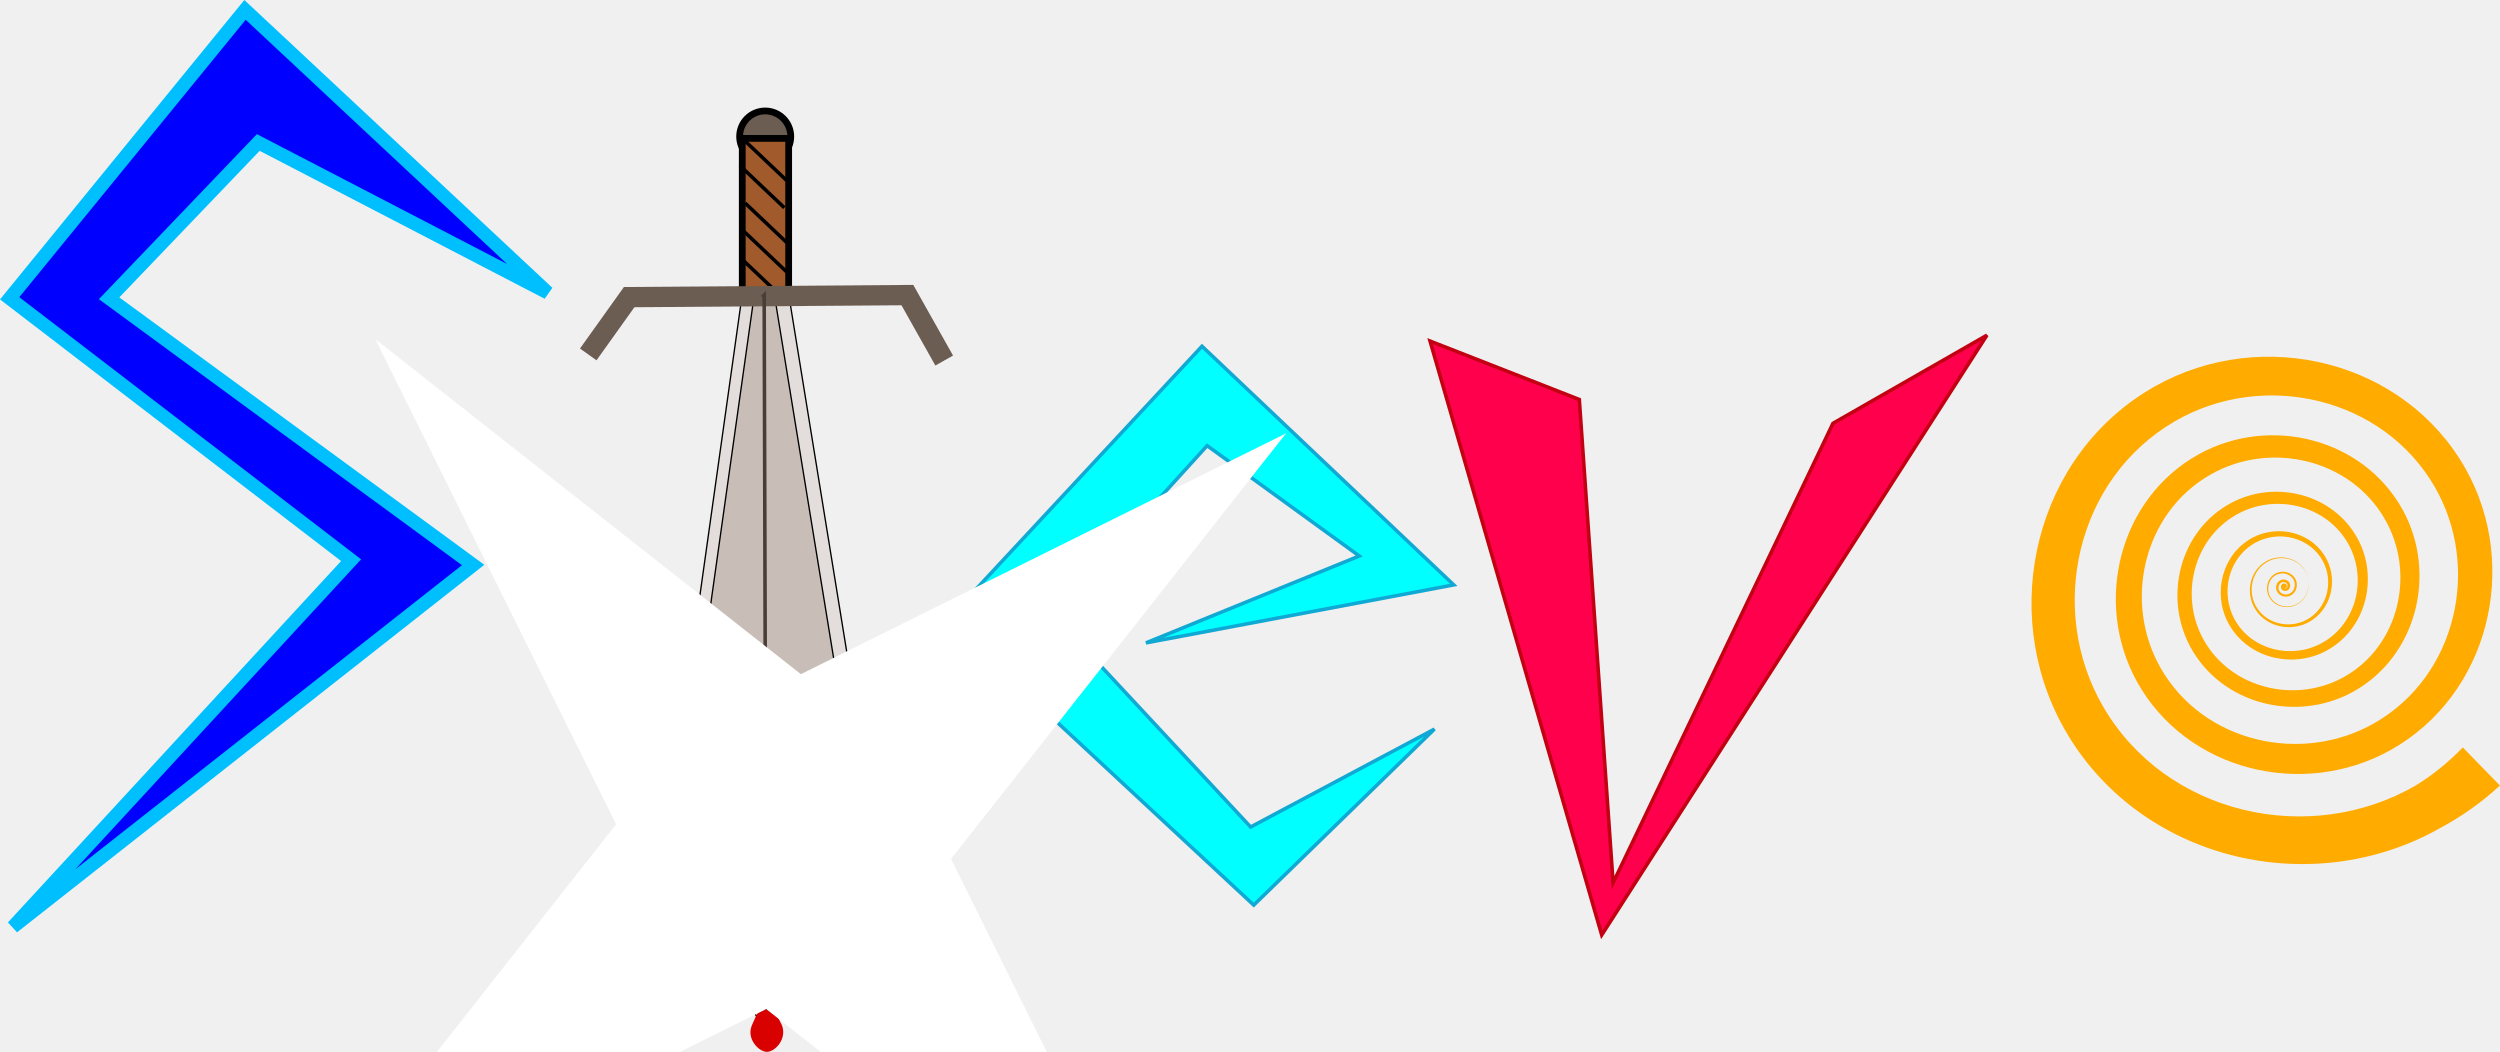
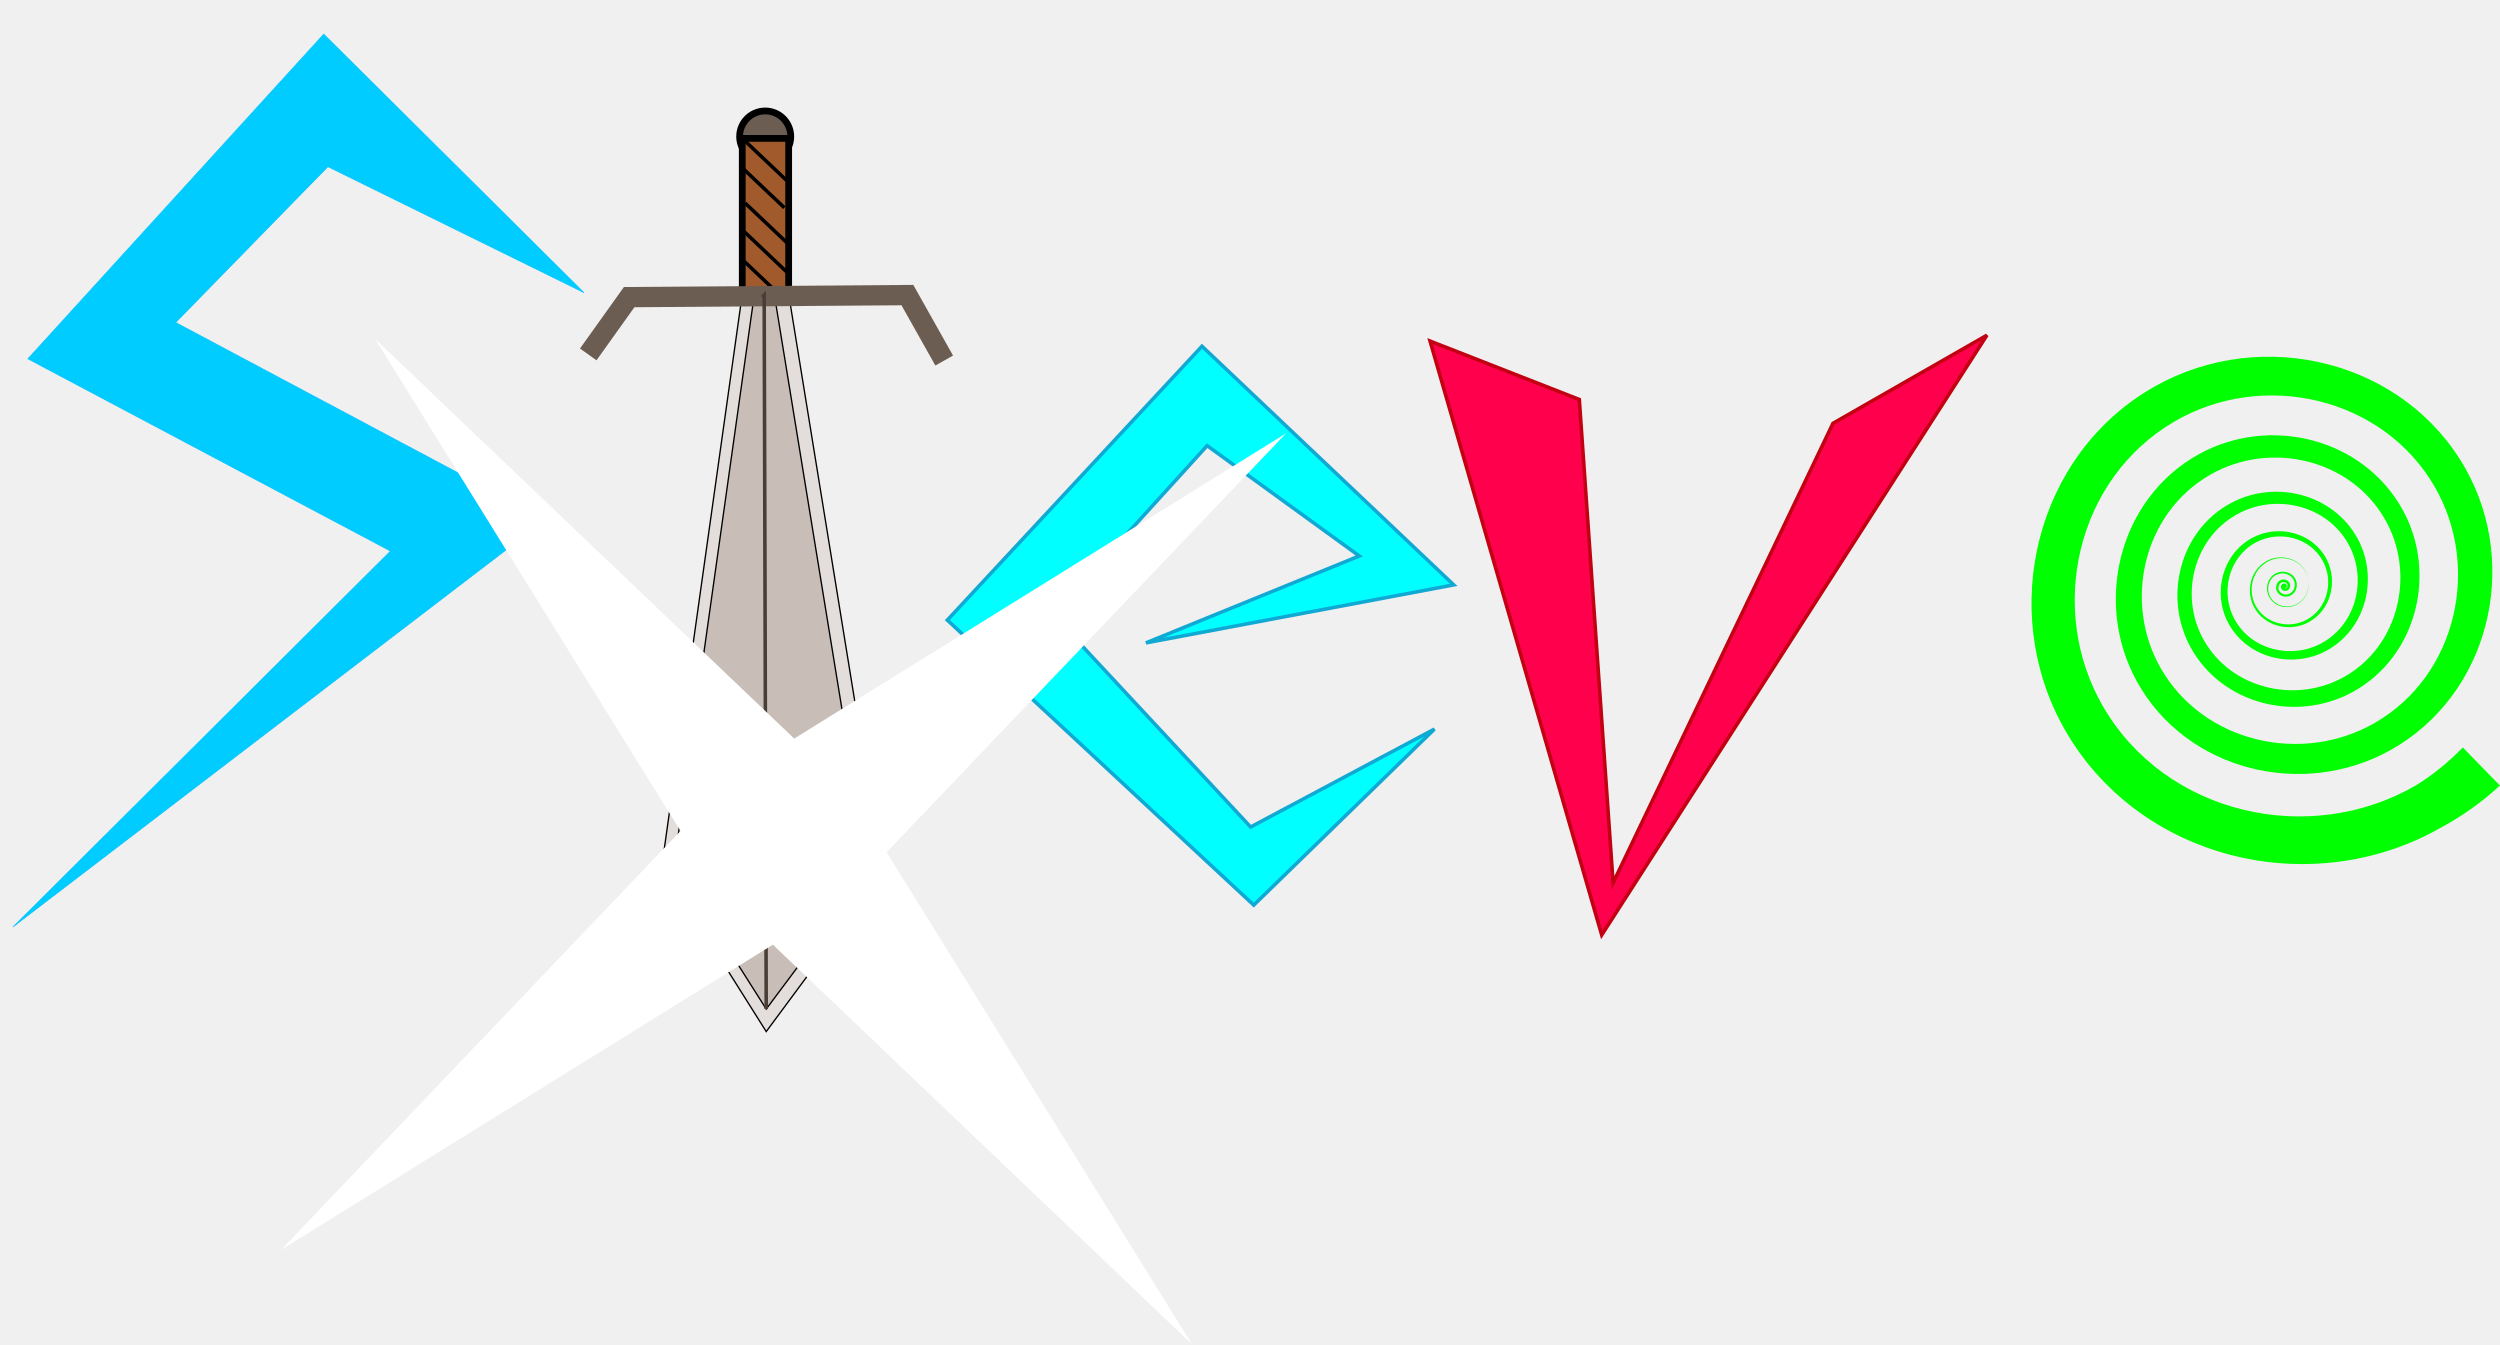
- <svg xmlns="http://www.w3.org/2000/svg" viewBox="0 0 1058.771 445.463" version="1.1" id="svg14" width="1058.771" height="445.463">
+ <svg xmlns="http://www.w3.org/2000/svg" viewBox="0 0 1058.771 569.254" version="1.1" id="svg14" width="1058.771" height="569.254">
  <defs id="defs18">
    </defs>
-   <path style="fill:#0000ff;stroke:#00bfff;stroke-width:5.731;stroke-linecap:butt;stroke-linejoin:miter;stroke-miterlimit:4;stroke-dasharray:none;stroke-opacity:1" d="M 231.986,123.982 103.765,4.185 4.087,126.326 148.691,237.236 5.454,392.594 200.379,239.274 46.205,126.326 109.381,60.342 Z" id="path10" />
+   <path style="fill:#00ccff;fill-opacity:1;stroke:#00bfff;stroke-width:0.25;stroke-linecap:butt;stroke-linejoin:miter;stroke-miterlimit:4;stroke-dasharray:none;stroke-opacity:1" d="M 247.37,123.982 137.099,14.442 11.779,151.967 165.357,233.389 5.454,392.594 231.148,220.044 74.41,136.583 138.868,70.599 Z" id="path10" />
  <circle style="opacity:1;vector-effect:none;fill:#6c5d53;fill-opacity:1;stroke:#000000;stroke-width:2.865;stroke-linecap:butt;stroke-linejoin:miter;stroke-miterlimit:4;stroke-dasharray:none;stroke-dashoffset:0;stroke-opacity:1" id="path14" cx="324.068" cy="57.823" r="10.83" />
  <rect style="opacity:1;vector-effect:none;fill:#a05a2c;fill-opacity:1;stroke:#000000;stroke-width:2.865;stroke-linecap:butt;stroke-linejoin:miter;stroke-miterlimit:4;stroke-dasharray:none;stroke-dashoffset:0;stroke-opacity:1" id="rect12" width="19.655" height="65.984" x="314.353" y="58.609" />
  <path style="fill:none;stroke:#000000;stroke-width:1.516px;stroke-linecap:butt;stroke-linejoin:miter;stroke-opacity:1" d="m 314.353,58.609 18.812,17.842" id="path823" />
  <path style="fill:none;stroke:#000000;stroke-width:1.516px;stroke-linecap:butt;stroke-linejoin:miter;stroke-opacity:1" d="m 313.362,70.129 18.812,17.842" id="path823-3" />
  <path style="fill:none;stroke:#000000;stroke-width:1.516px;stroke-linecap:butt;stroke-linejoin:miter;stroke-opacity:1" d="m 315.59,86.03 18.813,17.842" id="path823-6" />
  <path style="fill:none;stroke:#000000;stroke-width:1.516px;stroke-linecap:butt;stroke-linejoin:miter;stroke-opacity:1" d="m 314.599,97.55 18.813,17.842" id="path823-3-7" />
  <path style="fill:none;stroke:#000000;stroke-width:1.516px;stroke-linecap:butt;stroke-linejoin:miter;stroke-opacity:1" d="m 313.857,109.423 18.813,17.842" id="path823-5" />
  <path style="fill:#e3dedb;stroke:#000000;stroke-width:0.573;stroke-linecap:butt;stroke-linejoin:miter;stroke-opacity:1" d="m 314.353,124.593 -34.039,242.107 44.187,70.18 49.386,-66.714 -39.879,-245.573 z" id="path866" />
-   <path style="opacity:1;vector-effect:none;fill:#d90000;fill-opacity:1;stroke:none;stroke-width:1.355;stroke-linecap:butt;stroke-linejoin:miter;stroke-miterlimit:4;stroke-dasharray:none;stroke-dashoffset:0;stroke-opacity:1" d="m 331.111,434.096 c 2.36,5.82 -2.826,11.367 -6.313,11.367 -3.486,0 -8.873,-5.602 -6.313,-11.367 2.517,-5.668 2.826,-7.117 6.313,-7.117 3.486,0 3.324,1.449 6.313,7.117" id="path4611" />
  <path style="fill:#c8beb7;stroke:#000000;stroke-width:0.573;stroke-linecap:butt;stroke-linejoin:miter;stroke-opacity:1" d="m 319.303,125.837 8.664,-0.867 39.855,244.33 -43.321,58.05 -38.989,-61.516 z" id="path872" />
  <path style="fill:none;stroke:#6c5d53;stroke-width:8.596;stroke-linecap:butt;stroke-linejoin:miter;stroke-opacity:1" d="m 249.123,150.097 17.328,-24.26 117.833,-0.867 15.595,27.725" id="path16" />
  <path style="fill:none;stroke:#483e37;stroke-width:1.516px;stroke-linecap:butt;stroke-linejoin:miter;stroke-opacity:1" d="m 324.501,427.35 -0.866,-302.38 v 0 l -0.866,0.867" id="path868" />
  <path style="fill:#00ffff;stroke:#0fa9d4;stroke-width:1.516px;stroke-linecap:butt;stroke-linejoin:miter;stroke-opacity:1" d="M 485.316,272.261 615.655,247.7 509.048,146.631 401.198,262.618 l 129.774,120.696 76.546,-74.55 -77.865,41.475 -83.59,-89.806 65.17,-71.687 64.416,46.711 z" id="path893" />
  <path style="fill:#ff004c;fill-opacity:1;stroke:#c20012;stroke-width:1.516px;stroke-linecap:butt;stroke-linejoin:miter;stroke-opacity:1" d="m 605.635,144.446 63.211,24.749 14.315,204.7 93.121,-194.605 65.207,-37.331 -163.15,254.011 z" id="path895" />
-   <path style="fill:#ffab00;fill-opacity:1;fill-rule:nonzero;stroke:none;stroke-width:0.5" id="path897" d="m -183.207,146.598 c -0.005,0.004 -0.011,0.006 -0.018,0.007 -0.007,9.7e-4 -0.013,8e-5 -0.018,-0.001 -0.009,-0.003 -0.015,-0.008 -0.017,-0.01 -0.003,-0.003 -0.005,-0.005 -0.006,-0.007 -6.8e-4,-0.001 -0.001,-0.002 -0.002,-0.003 -6e-4,-0.001 -0.001,-0.003 -0.002,-0.005 -0.002,-0.005 -0.002,-0.01 -0.002,-0.015 2.3e-4,-0.005 0.001,-0.01 0.003,-0.014 0.003,-0.008 0.008,-0.013 0.012,-0.016 0.004,-0.003 0.007,-0.005 0.011,-0.007 0.003,-0.001 0.007,-0.003 0.011,-0.003 0.01,-0.001 0.019,7.6e-4 0.027,0.005 0.007,0.004 0.013,0.009 0.016,0.014 0.006,0.008 0.009,0.018 0.009,0.027 -4e-5,0.01 -0.003,0.019 -0.008,0.026 -0.005,0.007 -0.011,0.013 -0.016,0.016 -0.01,0.006 -0.022,0.009 -0.034,0.009 -0.011,-0.001 -0.02,-0.005 -0.028,-0.011 -0.008,-0.006 -0.013,-0.013 -0.017,-0.019 -0.007,-0.013 -0.01,-0.027 -0.008,-0.042 0.002,-0.012 0.007,-0.023 0.014,-0.032 0.007,-0.009 0.015,-0.015 0.024,-0.019 0.016,-0.008 0.034,-0.011 0.052,-0.007 0.014,0.003 0.026,0.01 0.036,0.018 0.01,0.009 0.017,0.019 0.022,0.029 0.01,0.02 0.012,0.044 0.006,0.066 -0.005,0.017 -0.013,0.031 -0.024,0.043 -0.011,0.012 -0.024,0.02 -0.037,0.026 -0.026,0.011 -0.056,0.013 -0.083,0.005 -0.02,-0.006 -0.038,-0.017 -0.052,-0.031 -0.014,-0.014 -0.024,-0.03 -0.031,-0.047 -0.013,-0.033 -0.015,-0.071 -0.003,-0.106 0.009,-0.025 0.023,-0.046 0.04,-0.063 0.017,-0.017 0.038,-0.029 0.059,-0.038 0.042,-0.016 0.09,-0.017 0.134,-7.9e-4 0.031,0.011 0.057,0.029 0.077,0.051 0.021,0.022 0.036,0.048 0.045,0.074 0.019,0.053 0.019,0.114 -0.002,0.168 -0.015,0.037 -0.037,0.069 -0.065,0.094 -0.028,0.025 -0.06,0.043 -0.093,0.055 -0.067,0.023 -0.143,0.022 -0.211,-0.006 -0.046,-0.019 -0.084,-0.048 -0.115,-0.082 -0.03,-0.034 -0.052,-0.074 -0.067,-0.116 -0.028,-0.084 -0.025,-0.179 0.012,-0.262 0.024,-0.056 0.06,-0.102 0.102,-0.139 0.043,-0.037 0.092,-0.063 0.144,-0.08 0.104,-0.033 0.221,-0.028 0.323,0.018 0.135,0.061 0.224,0.175 0.264,0.303 0.04,0.127 0.032,0.271 -0.026,0.396 -0.076,0.162 -0.215,0.268 -0.37,0.316 -0.155,0.047 -0.329,0.036 -0.48,-0.036 -0.194,-0.093 -0.32,-0.26 -0.376,-0.448 -0.056,-0.188 -0.041,-0.398 0.048,-0.579 0.112,-0.23 0.314,-0.38 0.539,-0.446 0.225,-0.065 0.476,-0.047 0.694,0.062 0.272,0.135 0.449,0.375 0.525,0.644 0.076,0.268 0.053,0.567 -0.078,0.825 -0.161,0.319 -0.445,0.527 -0.763,0.616 -0.318,0.089 -0.671,0.06 -0.975,-0.097 -0.372,-0.191 -0.616,-0.525 -0.719,-0.899 -0.103,-0.374 -0.067,-0.788 0.119,-1.145 0.225,-0.433 0.615,-0.716 1.053,-0.835 0.437,-0.119 0.921,-0.075 1.337,0.144 0.501,0.263 0.828,0.717 0.965,1.226 0.137,0.509 0.084,1.071 -0.173,1.553 -0.306,0.576 -0.832,0.953 -1.421,1.11 -0.588,0.157 -1.239,0.094 -1.795,-0.205 -0.661,-0.355 -1.093,-0.96 -1.272,-1.638 -0.179,-0.678 -0.105,-1.425 0.242,-2.065 0.408,-0.754 1.102,-1.248 1.88,-1.452 0.777,-0.204 1.633,-0.117 2.366,0.283 0.858,0.468 1.419,1.26 1.65,2.148 0.231,0.886 0.13,1.863 -0.329,2.698 -0.534,0.972 -1.435,1.608 -2.444,1.869 -1.008,0.26 -2.117,0.144 -3.064,-0.381 -1.097,-0.606 -1.816,-1.627 -2.109,-2.771 -0.293,-1.141 -0.16,-2.396 0.438,-3.468 0.686,-1.235 1.838,-2.044 3.129,-2.373 1.287,-0.328 2.703,-0.176 3.911,0.5 1.385,0.774 2.293,2.07 2.661,3.521 0.367,1.447 0.194,3.038 -0.57,4.395 -0.87,1.549 -2.323,2.564 -3.95,2.974 -1.452,0.366 -3.032,0.248 -4.438,-0.398 -0.164,-0.075 -0.326,-0.158 -0.485,-0.248 -1.731,-0.977 -2.86,-2.604 -3.313,-4.417 -0.455,-1.817 -0.228,-3.805 0.734,-5.494 1.092,-1.922 2.904,-3.173 4.922,-3.673 2.021,-0.502 4.23,-0.245 6.105,0.829 2.125,1.214 3.508,3.225 4.06,5.46 0.552,2.24 0.265,4.686 -0.929,6.761 -1.345,2.344 -3.568,3.869 -6.038,4.476 -2.476,0.608 -5.177,0.287 -7.468,-1.036 -2.58,-1.486 -4.259,-3.936 -4.925,-6.66 -0.668,-2.73 -0.312,-5.707 1.149,-8.231 1.637,-2.834 4.333,-4.679 7.331,-5.411 3.004,-0.733 6.279,-0.34 9.057,1.271 3.108,1.8 5.135,4.762 5.937,8.055 0.804,3.3 0.371,6.898 -1.402,9.949 -1.976,3.405 -5.224,5.627 -8.837,6.507 -3.619,0.881 -7.566,0.406 -10.915,-1.542 -1.079,-0.671 -2.069,-1.476 -2.943,-2.386 l -2.343,2.404 c 1.133,1.045 2.393,1.944 3.744,2.668 4.101,2.329 8.864,2.83 13.175,1.729 4.317,-1.103 8.218,-3.823 10.568,-7.977 2.113,-3.74 2.563,-8.08 1.553,-12.004 -1.011,-3.93 -3.494,-7.477 -7.279,-9.608 -3.399,-1.911 -7.341,-2.312 -10.901,-1.39 -3.566,0.923 -6.78,3.182 -8.708,6.621 -1.723,3.079 -2.08,6.647 -1.24,9.867 0.841,3.225 2.888,6.129 6.003,7.866 2.78,1.548 5.999,1.864 8.901,1.103 2.907,-0.762 5.522,-2.612 7.082,-5.423 1.386,-2.501 1.666,-5.395 0.978,-8.003 -0.689,-2.612 -2.354,-4.959 -4.883,-6.357 -2.242,-1.237 -4.836,-1.485 -7.172,-0.866 -2.34,0.62 -4.441,2.115 -5.689,4.383 -1.101,2.004 -1.32,4.321 -0.765,6.409 0.556,2.091 1.893,3.967 3.922,5.08 0.187,0.103 0.378,0.197 0.571,0.282 1.65,0.73 3.479,0.837 5.141,0.393 1.868,-0.499 3.536,-1.695 4.522,-3.503 0.866,-1.592 1.032,-3.428 0.589,-5.075 -0.446,-1.658 -1.511,-3.137 -3.119,-4.008 -1.409,-0.762 -3.034,-0.906 -4.49,-0.511 -1.466,0.397 -2.771,1.341 -3.538,2.766 -0.667,1.242 -0.791,2.673 -0.441,3.955 0.352,1.289 1.186,2.436 2.441,3.107 1.089,0.581 2.343,0.686 3.466,0.377 1.129,-0.311 2.131,-1.043 2.716,-2.145 0.503,-0.95 0.592,-2.044 0.321,-3.021 -0.273,-0.983 -0.913,-1.855 -1.874,-2.36 -0.824,-0.432 -1.772,-0.508 -2.619,-0.27 -0.851,0.239 -1.604,0.794 -2.039,1.629 -0.369,0.711 -0.432,1.527 -0.226,2.256 0.207,0.732 0.687,1.378 1.406,1.75 0.608,0.313 1.307,0.365 1.929,0.187 0.625,-0.179 1.176,-0.59 1.491,-1.206 0.263,-0.517 0.306,-1.11 0.153,-1.638 -0.153,-0.53 -0.504,-0.995 -1.027,-1.26 -0.435,-0.219 -0.935,-0.253 -1.379,-0.123 -0.445,0.131 -0.835,0.426 -1.055,0.867 -0.181,0.363 -0.208,0.78 -0.098,1.149 0.11,0.37 0.357,0.694 0.724,0.875 0.3,0.147 0.643,0.168 0.948,0.077 0.305,-0.092 0.57,-0.296 0.717,-0.599 0.118,-0.245 0.134,-0.525 0.059,-0.772 -0.076,-0.248 -0.242,-0.462 -0.489,-0.58 -0.197,-0.094 -0.422,-0.106 -0.62,-0.044 -0.199,0.061 -0.369,0.196 -0.463,0.394 -0.073,0.155 -0.082,0.333 -0.032,0.49 0.049,0.156 0.155,0.29 0.311,0.362 0.12,0.055 0.258,0.061 0.379,0.023 0.121,-0.038 0.223,-0.121 0.277,-0.241 0.041,-0.091 0.045,-0.195 0.015,-0.287 -0.029,-0.091 -0.091,-0.167 -0.181,-0.206 -0.067,-0.029 -0.143,-0.032 -0.21,-0.01 -0.033,0.011 -0.063,0.028 -0.088,0.05 -0.025,0.022 -0.046,0.049 -0.06,0.082 -0.02,0.046 -0.022,0.1 -0.006,0.147 0.008,0.023 0.019,0.044 0.034,0.061 0.015,0.017 0.034,0.031 0.056,0.041 0.03,0.013 0.066,0.014 0.097,0.004 0.015,-0.005 0.028,-0.013 0.039,-0.022 0.011,-0.009 0.019,-0.021 0.025,-0.035 0.008,-0.018 0.008,-0.039 0.002,-0.058 -0.003,-0.009 -0.007,-0.016 -0.012,-0.022 -0.005,-0.006 -0.011,-0.01 -0.019,-0.014 -0.008,-0.004 -0.019,-0.004 -0.028,-0.002 -0.004,0.001 -0.007,0.003 -0.009,0.004 -0.002,0.002 -0.004,0.003 -0.005,0.006 -9.6e-4,6.6e-4 -0.002,0.005 -0.002,0.006 -1.3e-4,7.6e-4 -3.7e-4,6.6e-4 -0.001,2e-4 -0.001,-4.8e-4 -0.003,-0.001 -0.004,-9.2e-4 -0.004,-5.2e-4 -0.006,7.6e-4 -0.009,0.003 -0.002,0.001 -0.004,0.003 -0.006,0.006 -0.002,0.003 -0.004,0.007 -0.005,0.011 -0.001,0.007 2.2e-4,0.013 0.003,0.019 0.002,0.003 0.005,0.007 0.009,0.01 0.004,0.003 0.01,0.006 0.015,0.007 0.008,0.001 0.017,-3.4e-4 0.024,-0.005 0.004,-0.002 0.008,-0.006 0.012,-0.011 0.004,-0.005 0.007,-0.012 0.008,-0.019 0.001,-0.009 -9.6e-4,-0.018 -0.006,-0.026 -0.003,-0.004 -0.007,-0.009 -0.012,-0.013 -0.006,-0.004 -0.013,-0.007 -0.021,-0.008 -0.009,-6e-4 -0.018,0.002 -0.026,0.007 -0.004,0.003 -0.009,0.007 -0.013,0.013 -0.004,0.007 -0.007,0.015 -0.007,0.023 1.7e-4,0.009 0.003,0.017 0.008,0.024 0.003,0.004 0.008,0.009 0.015,0.013 0.007,0.004 0.016,0.006 0.025,0.005 0.004,-6.5e-4 0.008,-0.002 0.011,-0.003 0.003,-0.001 0.006,-0.003 0.01,-0.006 0.003,-0.003 0.008,-0.008 0.012,-0.016 0.002,-0.004 0.003,-0.009 0.003,-0.014 2.3e-4,-0.005 -5.5e-4,-0.01 -0.002,-0.015 -7.6e-4,-0.002 -0.002,-0.004 -0.002,-0.005 -6.3e-4,-0.001 -0.001,-0.002 -0.002,-0.003 -0.001,-0.002 -0.003,-0.005 -0.006,-0.007 -0.002,-0.002 -0.008,-0.007 -0.017,-0.01 -0.005,-0.001 -0.011,-0.002 -0.018,-0.001 -0.007,9.8e-4 -0.013,0.004 -0.018,0.007 l 0.056,0.009 z" transform="matrix(-6.712023,0,0,6.712023,-262.3293,-735.3949)" />
-   <path style="opacity:1;vector-effect:none;fill:#ffffff;fill-opacity:1;stroke:none;stroke-width:3.921;stroke-linecap:butt;stroke-linejoin:miter;stroke-miterlimit:4;stroke-dasharray:none;stroke-dashoffset:0;stroke-opacity:1" id="path23" d="M 504.754,569.254 324.501,427.35 119.017,529.35 260.92,349.097 158.921,143.613 339.173,285.516 544.658,183.516 402.754,363.769 Z" />
+   <path style="fill:#00ff00;fill-opacity:1;fill-rule:nonzero;stroke:none;stroke-width:0.5" id="path897" d="m -183.207,146.598 c -0.005,0.004 -0.011,0.006 -0.018,0.007 -0.007,9.7e-4 -0.013,8e-5 -0.018,-0.001 -0.009,-0.003 -0.015,-0.008 -0.017,-0.01 -0.003,-0.003 -0.005,-0.005 -0.006,-0.007 -6.8e-4,-0.001 -0.001,-0.002 -0.002,-0.003 -6e-4,-0.001 -0.001,-0.003 -0.002,-0.005 -0.002,-0.005 -0.002,-0.01 -0.002,-0.015 2.3e-4,-0.005 0.001,-0.01 0.003,-0.014 0.003,-0.008 0.008,-0.013 0.012,-0.016 0.004,-0.003 0.007,-0.005 0.011,-0.007 0.003,-0.001 0.007,-0.003 0.011,-0.003 0.01,-0.001 0.019,7.6e-4 0.027,0.005 0.007,0.004 0.013,0.009 0.016,0.014 0.006,0.008 0.009,0.018 0.009,0.027 -4e-5,0.01 -0.003,0.019 -0.008,0.026 -0.005,0.007 -0.011,0.013 -0.016,0.016 -0.01,0.006 -0.022,0.009 -0.034,0.009 -0.011,-0.001 -0.02,-0.005 -0.028,-0.011 -0.008,-0.006 -0.013,-0.013 -0.017,-0.019 -0.007,-0.013 -0.01,-0.027 -0.008,-0.042 0.002,-0.012 0.007,-0.023 0.014,-0.032 0.007,-0.009 0.015,-0.015 0.024,-0.019 0.016,-0.008 0.034,-0.011 0.052,-0.007 0.014,0.003 0.026,0.01 0.036,0.018 0.01,0.009 0.017,0.019 0.022,0.029 0.01,0.02 0.012,0.044 0.006,0.066 -0.005,0.017 -0.013,0.031 -0.024,0.043 -0.011,0.012 -0.024,0.02 -0.037,0.026 -0.026,0.011 -0.056,0.013 -0.083,0.005 -0.02,-0.006 -0.038,-0.017 -0.052,-0.031 -0.014,-0.014 -0.024,-0.03 -0.031,-0.047 -0.013,-0.033 -0.015,-0.071 -0.003,-0.106 0.009,-0.025 0.023,-0.046 0.04,-0.063 0.017,-0.017 0.038,-0.029 0.059,-0.038 0.042,-0.016 0.09,-0.017 0.134,-7.9e-4 0.031,0.011 0.057,0.029 0.077,0.051 0.021,0.022 0.036,0.048 0.045,0.074 0.019,0.053 0.019,0.114 -0.002,0.168 -0.015,0.037 -0.037,0.069 -0.065,0.094 -0.028,0.025 -0.06,0.043 -0.093,0.055 -0.067,0.023 -0.143,0.022 -0.211,-0.006 -0.046,-0.019 -0.084,-0.048 -0.115,-0.082 -0.03,-0.034 -0.052,-0.074 -0.067,-0.116 -0.028,-0.084 -0.025,-0.179 0.012,-0.262 0.024,-0.056 0.06,-0.102 0.102,-0.139 0.043,-0.037 0.092,-0.063 0.144,-0.08 0.104,-0.033 0.221,-0.028 0.323,0.018 0.135,0.061 0.224,0.175 0.264,0.303 0.04,0.127 0.032,0.271 -0.026,0.396 -0.076,0.162 -0.215,0.268 -0.37,0.316 -0.155,0.047 -0.329,0.036 -0.48,-0.036 -0.194,-0.093 -0.32,-0.26 -0.376,-0.448 -0.056,-0.188 -0.041,-0.398 0.048,-0.579 0.112,-0.23 0.314,-0.38 0.539,-0.446 0.225,-0.065 0.476,-0.047 0.694,0.062 0.272,0.135 0.449,0.375 0.525,0.644 0.076,0.268 0.053,0.567 -0.078,0.825 -0.161,0.319 -0.445,0.527 -0.763,0.616 -0.318,0.089 -0.671,0.06 -0.975,-0.097 -0.372,-0.191 -0.616,-0.525 -0.719,-0.899 -0.103,-0.374 -0.067,-0.788 0.119,-1.145 0.225,-0.433 0.615,-0.716 1.053,-0.835 0.437,-0.119 0.921,-0.075 1.337,0.144 0.501,0.263 0.828,0.717 0.965,1.226 0.137,0.509 0.084,1.071 -0.173,1.553 -0.306,0.576 -0.832,0.953 -1.421,1.11 -0.588,0.157 -1.239,0.094 -1.795,-0.205 -0.661,-0.355 -1.093,-0.96 -1.272,-1.638 -0.179,-0.678 -0.105,-1.425 0.242,-2.065 0.408,-0.754 1.102,-1.248 1.88,-1.452 0.777,-0.204 1.633,-0.117 2.366,0.283 0.858,0.468 1.419,1.26 1.65,2.148 0.231,0.886 0.13,1.863 -0.329,2.698 -0.534,0.972 -1.435,1.608 -2.444,1.869 -1.008,0.26 -2.117,0.144 -3.064,-0.381 -1.097,-0.606 -1.816,-1.627 -2.109,-2.771 -0.293,-1.141 -0.16,-2.396 0.438,-3.468 0.686,-1.235 1.838,-2.044 3.129,-2.373 1.287,-0.328 2.703,-0.176 3.911,0.5 1.385,0.774 2.293,2.07 2.661,3.521 0.367,1.447 0.194,3.038 -0.57,4.395 -0.87,1.549 -2.323,2.564 -3.95,2.974 -1.452,0.366 -3.032,0.248 -4.438,-0.398 -0.164,-0.075 -0.326,-0.158 -0.485,-0.248 -1.731,-0.977 -2.86,-2.604 -3.313,-4.417 -0.455,-1.817 -0.228,-3.805 0.734,-5.494 1.092,-1.922 2.904,-3.173 4.922,-3.673 2.021,-0.502 4.23,-0.245 6.105,0.829 2.125,1.214 3.508,3.225 4.06,5.46 0.552,2.24 0.265,4.686 -0.929,6.761 -1.345,2.344 -3.568,3.869 -6.038,4.476 -2.476,0.608 -5.177,0.287 -7.468,-1.036 -2.58,-1.486 -4.259,-3.936 -4.925,-6.66 -0.668,-2.73 -0.312,-5.707 1.149,-8.231 1.637,-2.834 4.333,-4.679 7.331,-5.411 3.004,-0.733 6.279,-0.34 9.057,1.271 3.108,1.8 5.135,4.762 5.937,8.055 0.804,3.3 0.371,6.898 -1.402,9.949 -1.976,3.405 -5.224,5.627 -8.837,6.507 -3.619,0.881 -7.566,0.406 -10.915,-1.542 -1.079,-0.671 -2.069,-1.476 -2.943,-2.386 l -2.343,2.404 c 1.133,1.045 2.393,1.944 3.744,2.668 4.101,2.329 8.864,2.83 13.175,1.729 4.317,-1.103 8.218,-3.823 10.568,-7.977 2.113,-3.74 2.563,-8.08 1.553,-12.004 -1.011,-3.93 -3.494,-7.477 -7.279,-9.608 -3.399,-1.911 -7.341,-2.312 -10.901,-1.39 -3.566,0.923 -6.78,3.182 -8.708,6.621 -1.723,3.079 -2.08,6.647 -1.24,9.867 0.841,3.225 2.888,6.129 6.003,7.866 2.78,1.548 5.999,1.864 8.901,1.103 2.907,-0.762 5.522,-2.612 7.082,-5.423 1.386,-2.501 1.666,-5.395 0.978,-8.003 -0.689,-2.612 -2.354,-4.959 -4.883,-6.357 -2.242,-1.237 -4.836,-1.485 -7.172,-0.866 -2.34,0.62 -4.441,2.115 -5.689,4.383 -1.101,2.004 -1.32,4.321 -0.765,6.409 0.556,2.091 1.893,3.967 3.922,5.08 0.187,0.103 0.378,0.197 0.571,0.282 1.65,0.73 3.479,0.837 5.141,0.393 1.868,-0.499 3.536,-1.695 4.522,-3.503 0.866,-1.592 1.032,-3.428 0.589,-5.075 -0.446,-1.658 -1.511,-3.137 -3.119,-4.008 -1.409,-0.762 -3.034,-0.906 -4.49,-0.511 -1.466,0.397 -2.771,1.341 -3.538,2.766 -0.667,1.242 -0.791,2.673 -0.441,3.955 0.352,1.289 1.186,2.436 2.441,3.107 1.089,0.581 2.343,0.686 3.466,0.377 1.129,-0.311 2.131,-1.043 2.716,-2.145 0.503,-0.95 0.592,-2.044 0.321,-3.021 -0.273,-0.983 -0.913,-1.855 -1.874,-2.36 -0.824,-0.432 -1.772,-0.508 -2.619,-0.27 -0.851,0.239 -1.604,0.794 -2.039,1.629 -0.369,0.711 -0.432,1.527 -0.226,2.256 0.207,0.732 0.687,1.378 1.406,1.75 0.608,0.313 1.307,0.365 1.929,0.187 0.625,-0.179 1.176,-0.59 1.491,-1.206 0.263,-0.517 0.306,-1.11 0.153,-1.638 -0.153,-0.53 -0.504,-0.995 -1.027,-1.26 -0.435,-0.219 -0.935,-0.253 -1.379,-0.123 -0.445,0.131 -0.835,0.426 -1.055,0.867 -0.181,0.363 -0.208,0.78 -0.098,1.149 0.11,0.37 0.357,0.694 0.724,0.875 0.3,0.147 0.643,0.168 0.948,0.077 0.305,-0.092 0.57,-0.296 0.717,-0.599 0.118,-0.245 0.134,-0.525 0.059,-0.772 -0.076,-0.248 -0.242,-0.462 -0.489,-0.58 -0.197,-0.094 -0.422,-0.106 -0.62,-0.044 -0.199,0.061 -0.369,0.196 -0.463,0.394 -0.073,0.155 -0.082,0.333 -0.032,0.49 0.049,0.156 0.155,0.29 0.311,0.362 0.12,0.055 0.258,0.061 0.379,0.023 0.121,-0.038 0.223,-0.121 0.277,-0.241 0.041,-0.091 0.045,-0.195 0.015,-0.287 -0.029,-0.091 -0.091,-0.167 -0.181,-0.206 -0.067,-0.029 -0.143,-0.032 -0.21,-0.01 -0.033,0.011 -0.063,0.028 -0.088,0.05 -0.025,0.022 -0.046,0.049 -0.06,0.082 -0.02,0.046 -0.022,0.1 -0.006,0.147 0.008,0.023 0.019,0.044 0.034,0.061 0.015,0.017 0.034,0.031 0.056,0.041 0.03,0.013 0.066,0.014 0.097,0.004 0.015,-0.005 0.028,-0.013 0.039,-0.022 0.011,-0.009 0.019,-0.021 0.025,-0.035 0.008,-0.018 0.008,-0.039 0.002,-0.058 -0.003,-0.009 -0.007,-0.016 -0.012,-0.022 -0.005,-0.006 -0.011,-0.01 -0.019,-0.014 -0.008,-0.004 -0.019,-0.004 -0.028,-0.002 -0.004,0.001 -0.007,0.003 -0.009,0.004 -0.002,0.002 -0.004,0.003 -0.005,0.006 -9.6e-4,6.6e-4 -0.002,0.005 -0.002,0.006 -1.3e-4,7.6e-4 -3.7e-4,6.6e-4 -0.001,2e-4 -0.001,-4.8e-4 -0.003,-0.001 -0.004,-9.2e-4 -0.004,-5.2e-4 -0.006,7.6e-4 -0.009,0.003 -0.002,0.001 -0.004,0.003 -0.006,0.006 -0.002,0.003 -0.004,0.007 -0.005,0.011 -0.001,0.007 2.2e-4,0.013 0.003,0.019 0.002,0.003 0.005,0.007 0.009,0.01 0.004,0.003 0.01,0.006 0.015,0.007 0.008,0.001 0.017,-3.4e-4 0.024,-0.005 0.004,-0.002 0.008,-0.006 0.012,-0.011 0.004,-0.005 0.007,-0.012 0.008,-0.019 0.001,-0.009 -9.6e-4,-0.018 -0.006,-0.026 -0.003,-0.004 -0.007,-0.009 -0.012,-0.013 -0.006,-0.004 -0.013,-0.007 -0.021,-0.008 -0.009,-6e-4 -0.018,0.002 -0.026,0.007 -0.004,0.003 -0.009,0.007 -0.013,0.013 -0.004,0.007 -0.007,0.015 -0.007,0.023 1.7e-4,0.009 0.003,0.017 0.008,0.024 0.003,0.004 0.008,0.009 0.015,0.013 0.007,0.004 0.016,0.006 0.025,0.005 0.004,-6.5e-4 0.008,-0.002 0.011,-0.003 0.003,-0.001 0.006,-0.003 0.01,-0.006 0.003,-0.003 0.008,-0.008 0.012,-0.016 0.002,-0.004 0.003,-0.009 0.003,-0.014 2.3e-4,-0.005 -5.5e-4,-0.01 -0.002,-0.015 -7.6e-4,-0.002 -0.002,-0.004 -0.002,-0.005 -6.3e-4,-0.001 -0.001,-0.002 -0.002,-0.003 -0.001,-0.002 -0.003,-0.005 -0.006,-0.007 -0.002,-0.002 -0.008,-0.007 -0.017,-0.01 -0.005,-0.001 -0.011,-0.002 -0.018,-0.001 -0.007,9.8e-4 -0.013,0.004 -0.018,0.007 l 0.056,0.009 z" transform="matrix(-6.712023,0,0,6.712023,-262.3293,-735.3949)" />
+   <path style="opacity:1;vector-effect:none;fill:#ffffff;fill-opacity:1;stroke:none;stroke-width:3.921;stroke-linecap:butt;stroke-linejoin:miter;stroke-miterlimit:4;stroke-dasharray:none;stroke-dashoffset:0;stroke-opacity:1" id="path23" d="M 504.754,569.254 327.323,400.074 119.017,529.35 288.196,351.919 158.921,143.613 336.352,312.792 544.658,183.516 375.478,360.948 Z" />
</svg>
